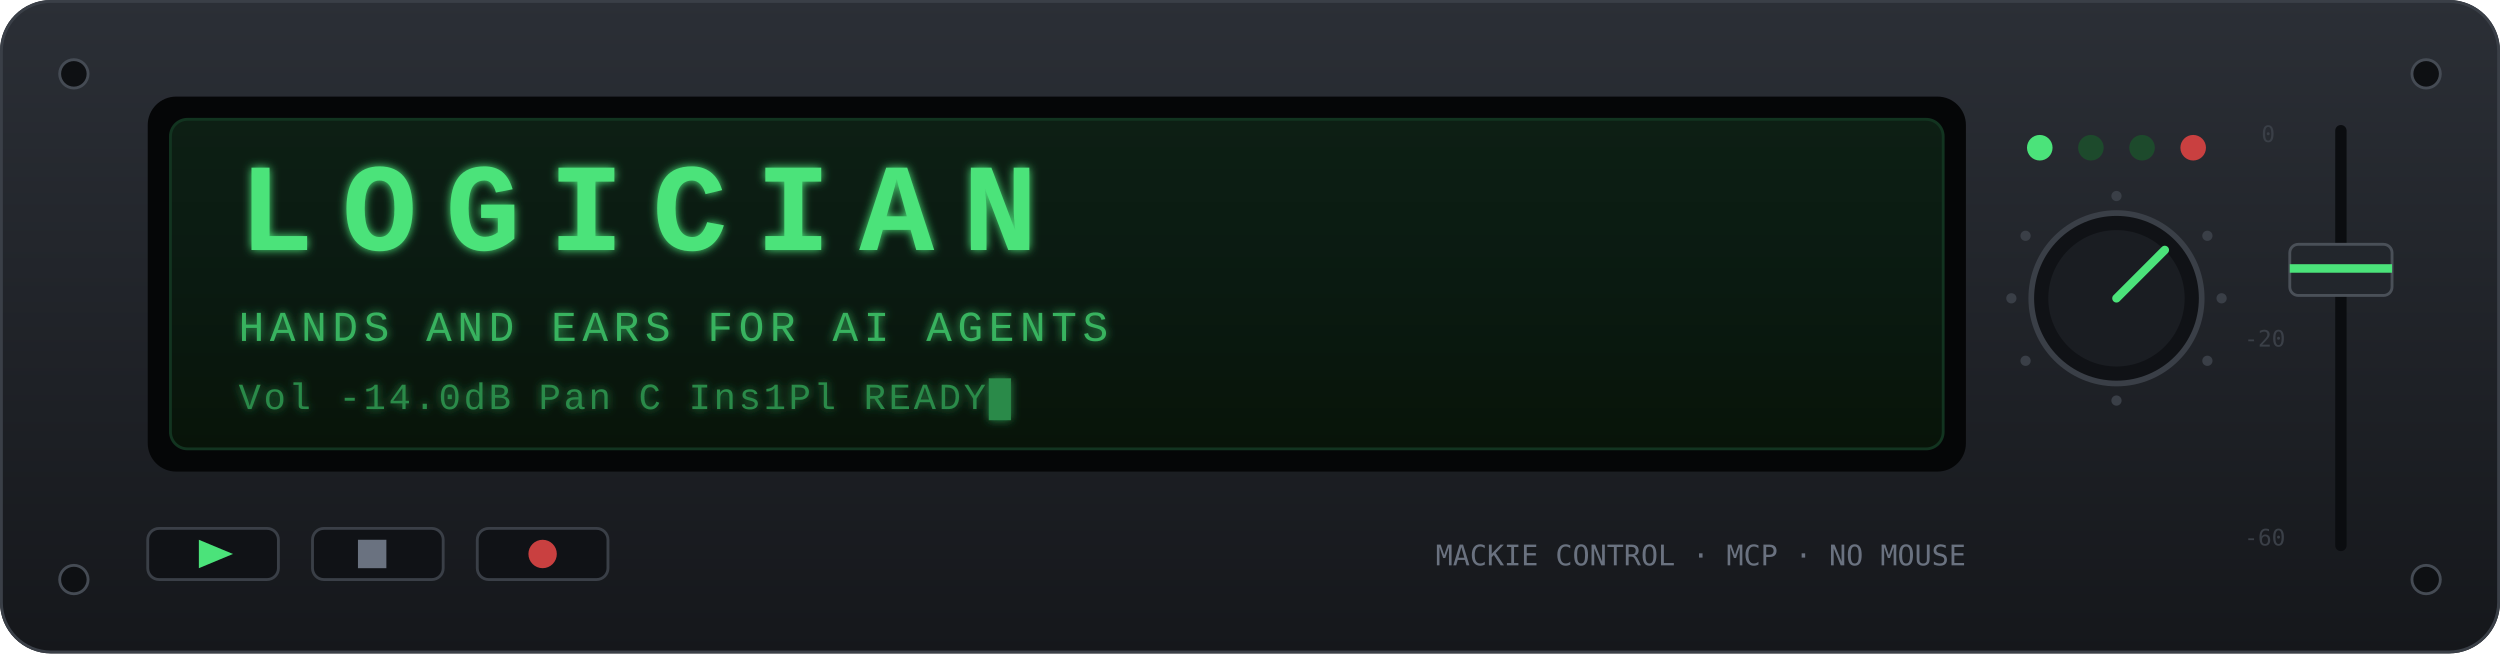
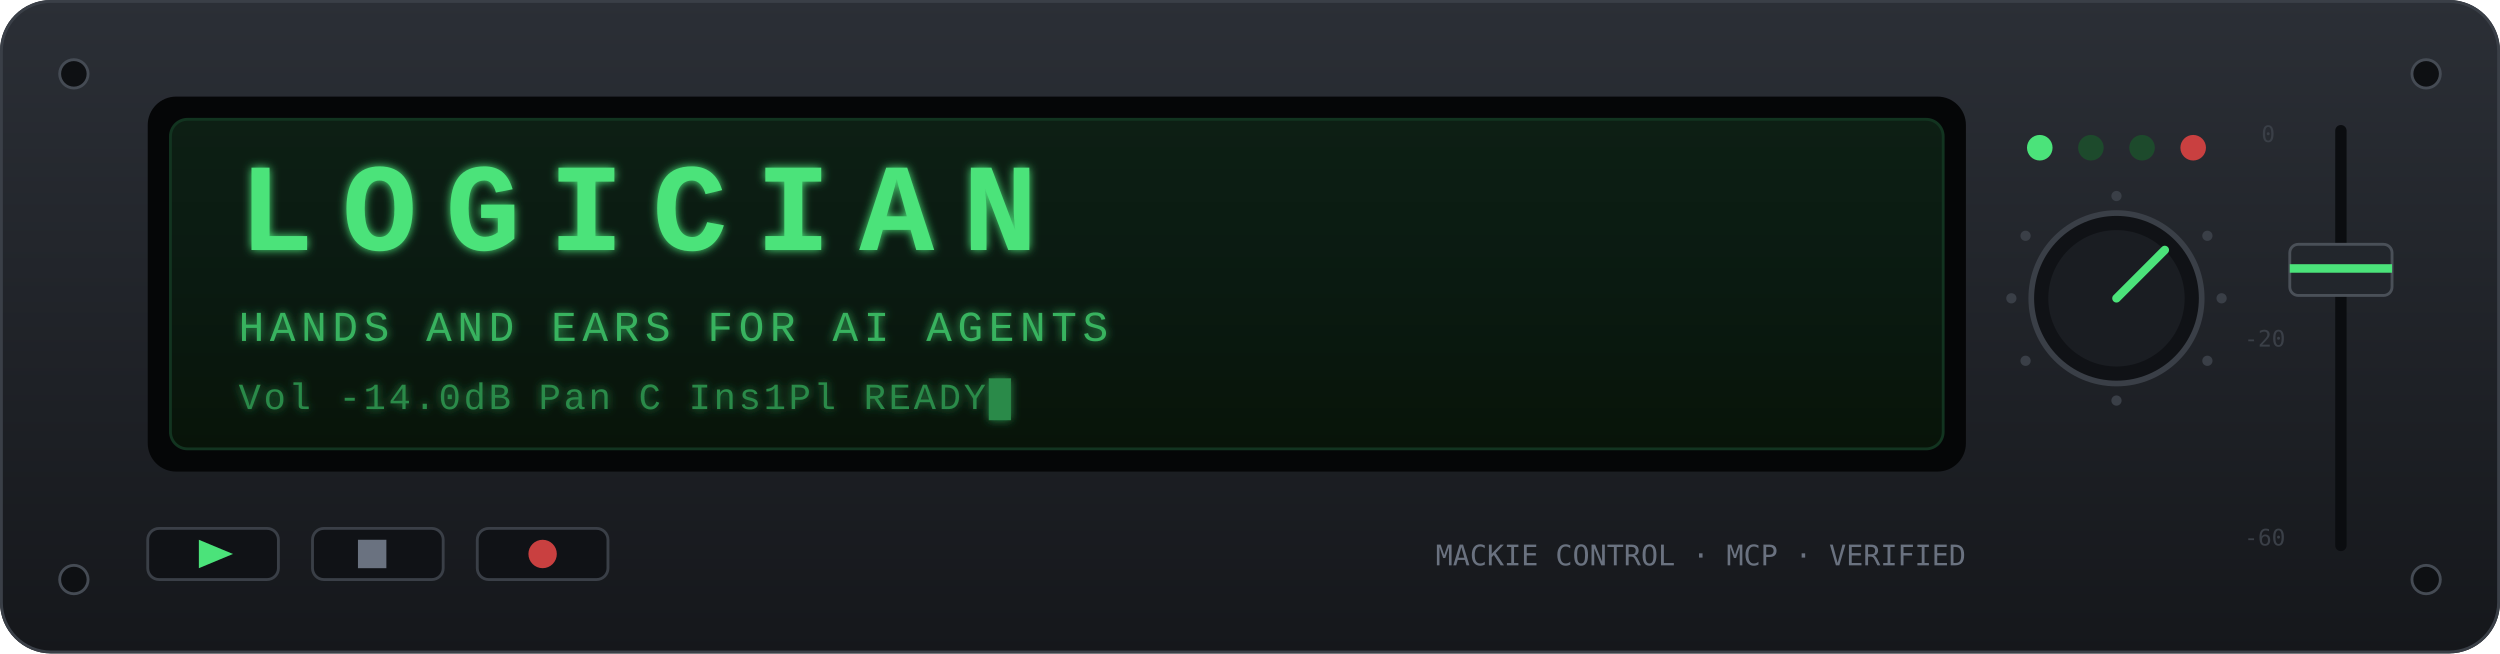
<svg xmlns="http://www.w3.org/2000/svg" width="880" height="230" viewBox="0 0 880 230">
  <defs>
    <linearGradient id="bezel" x1="0" y1="0" x2="0" y2="1">
      <stop offset="0" stop-color="#2b2f36" />
      <stop offset="1" stop-color="#15171b" />
    </linearGradient>
    <linearGradient id="lcdglass" x1="0" y1="0" x2="0" y2="1">
      <stop offset="0" stop-color="#0d1f14" />
      <stop offset="0.5" stop-color="#0a1a11" />
      <stop offset="1" stop-color="#081409" />
    </linearGradient>
    <filter id="glow" x="-20%" y="-40%" width="140%" height="180%">
      <feGaussianBlur stdDeviation="1.6" result="b" />
      <feMerge>
        <feMergeNode in="b" />
        <feMergeNode in="SourceGraphic" />
      </feMerge>
    </filter>
  </defs>
  <rect x="0" y="0" width="880" height="230" rx="18" fill="url(#bezel)" />
  <rect x="0.5" y="0.5" width="879" height="229" rx="17.5" fill="none" stroke="#3a3f47" stroke-width="1" />
  <circle cx="26" cy="26" r="5" fill="#0e1013" stroke="#454b54" stroke-width="1" />
  <circle cx="854" cy="26" r="5" fill="#0e1013" stroke="#454b54" stroke-width="1" />
  <circle cx="26" cy="204" r="5" fill="#0e1013" stroke="#454b54" stroke-width="1" />
  <circle cx="854" cy="204" r="5" fill="#0e1013" stroke="#454b54" stroke-width="1" />
  <rect x="52" y="34" width="640" height="132" rx="10" fill="#050607" />
  <rect x="60" y="42" width="624" height="116" rx="6" fill="url(#lcdglass)" stroke="#123420" stroke-width="1" />
  <g font-family="Menlo, Consolas, 'Courier New', monospace" filter="url(#glow)">
    <text x="84" y="88" font-size="44" font-weight="bold" fill="#4be37a" letter-spacing="10">LOGICIAN</text>
    <text x="84" y="120" font-size="15" fill="#37b35f" letter-spacing="2">HANDS AND EARS FOR AI AGENTS</text>
    <text x="84" y="144" font-size="13" fill="#2a8a49" letter-spacing="1">Vol -14.0dB   Pan  C   Ins1Pl  READY█</text>
  </g>
  <g>
    <circle cx="718" cy="52" r="4.5" fill="#4be37a" />
    <circle cx="736" cy="52" r="4.5" fill="#1d4a2c" />
    <circle cx="754" cy="52" r="4.5" fill="#1d4a2c" />
    <circle cx="772" cy="52" r="4.5" fill="#c94040" />
  </g>
  <circle cx="745" cy="105" r="30" fill="#101216" stroke="#3a3f47" stroke-width="2" />
  <circle cx="745" cy="105" r="24" fill="#1a1d22" />
  <line x1="745" y1="105" x2="762" y2="88" stroke="#4be37a" stroke-width="3" stroke-linecap="round" />
  <g fill="#3a3f47">
    <circle cx="713" cy="83" r="1.8" />
    <circle cx="708" cy="105" r="1.8" />
    <circle cx="713" cy="127" r="1.8" />
    <circle cx="745" cy="141" r="1.8" />
    <circle cx="777" cy="127" r="1.8" />
    <circle cx="782" cy="105" r="1.8" />
    <circle cx="777" cy="83" r="1.8" />
    <circle cx="745" cy="69" r="1.8" />
  </g>
  <rect x="822" y="44" width="4" height="150" rx="2" fill="#0b0d10" />
  <g>
    <rect x="806" y="86" width="36" height="18" rx="3" fill="#22262c" stroke="#4a5058" stroke-width="1" />
    <rect x="806" y="93" width="36" height="3" fill="#4be37a" />
  </g>
  <g fill="#3a3f47" font-family="Menlo, monospace" font-size="8">
    <text x="796" y="50">0</text>
    <text x="790" y="122">-20</text>
    <text x="790" y="192">-60</text>
  </g>
  <g transform="translate(52, 186)">
    <rect x="0" y="0" width="46" height="18" rx="4" fill="#101216" stroke="#3a3f47" />
    <polygon points="18,4 30,9 18,14" fill="#4be37a" />
    <rect x="58" y="0" width="46" height="18" rx="4" fill="#101216" stroke="#3a3f47" />
    <rect x="74" y="4" width="10" height="10" fill="#6a7280" />
    <rect x="116" y="0" width="46" height="18" rx="4" fill="#101216" stroke="#3a3f47" />
    <circle cx="139" cy="9" r="5" fill="#c94040" />
  </g>
-   <text x="692" y="199" font-family="Menlo, monospace" font-size="10" fill="#6a7280" text-anchor="end">MACKIE CONTROL · MCP · NO MOUSE</text>
+   <text x="692" y="199" font-family="Menlo, monospace" font-size="10" fill="#6a7280" text-anchor="end">MACKIE CONTROL · MCP · VERIFIED</text>
</svg>
